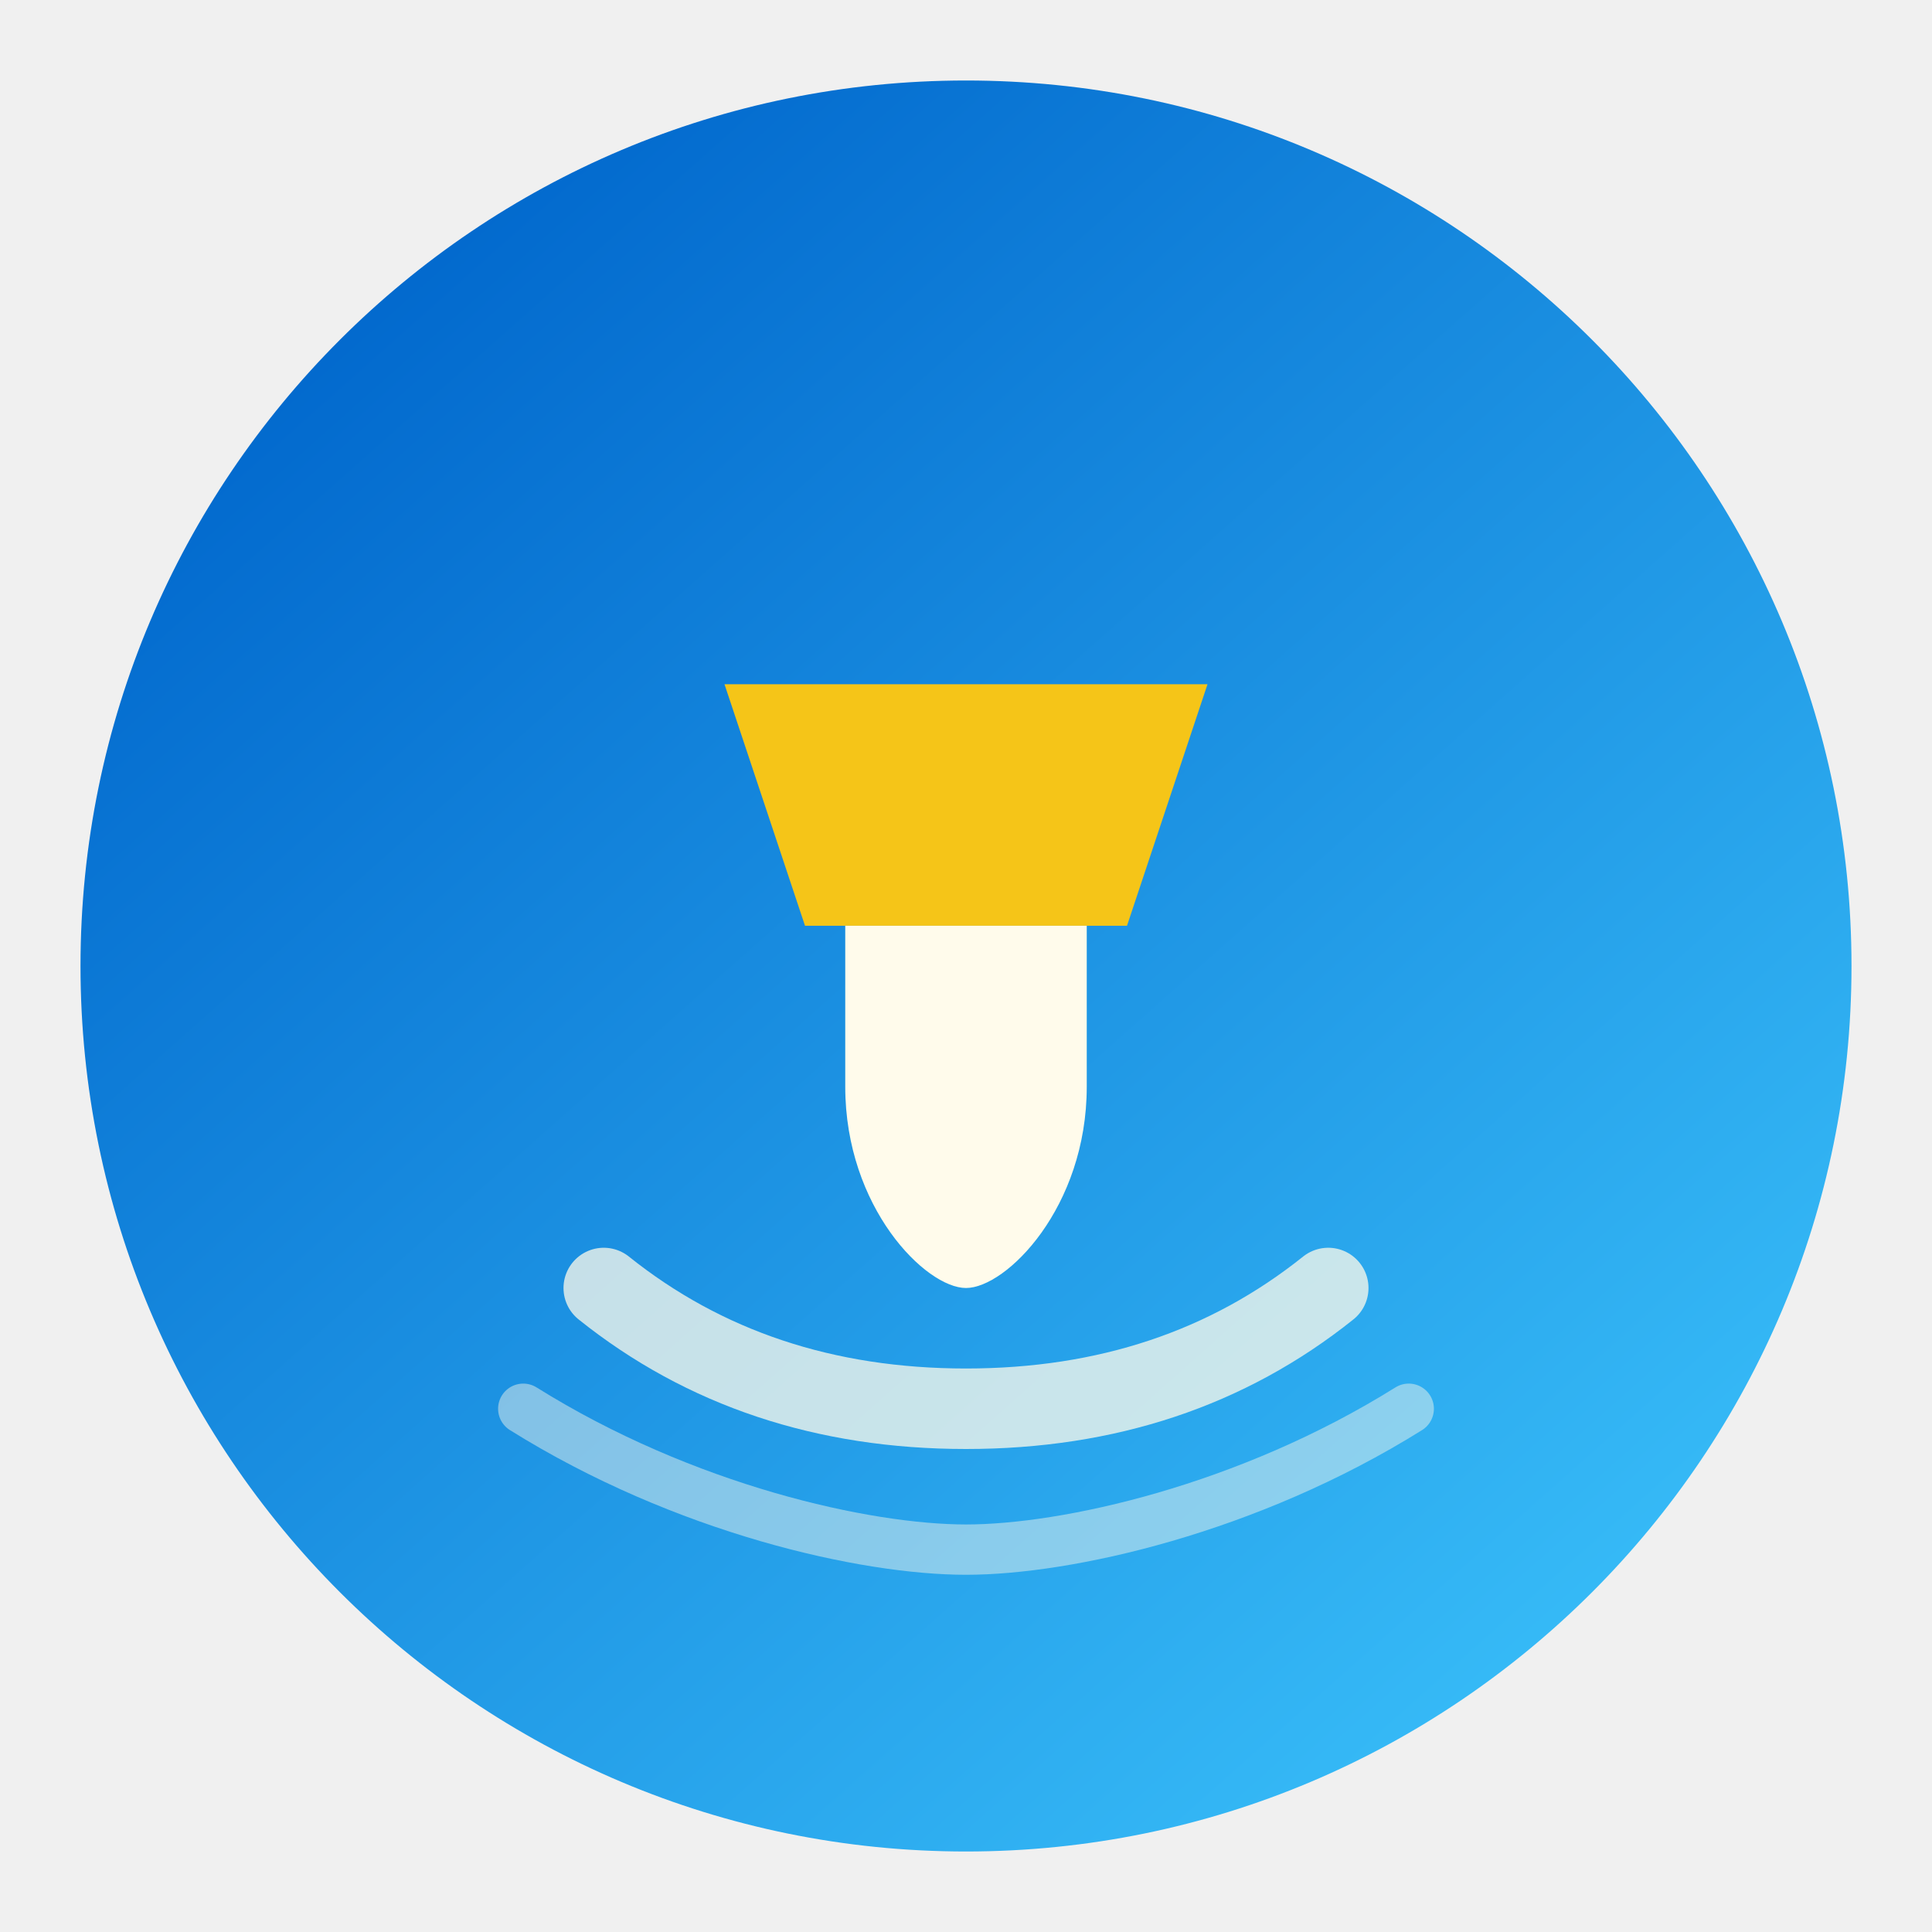
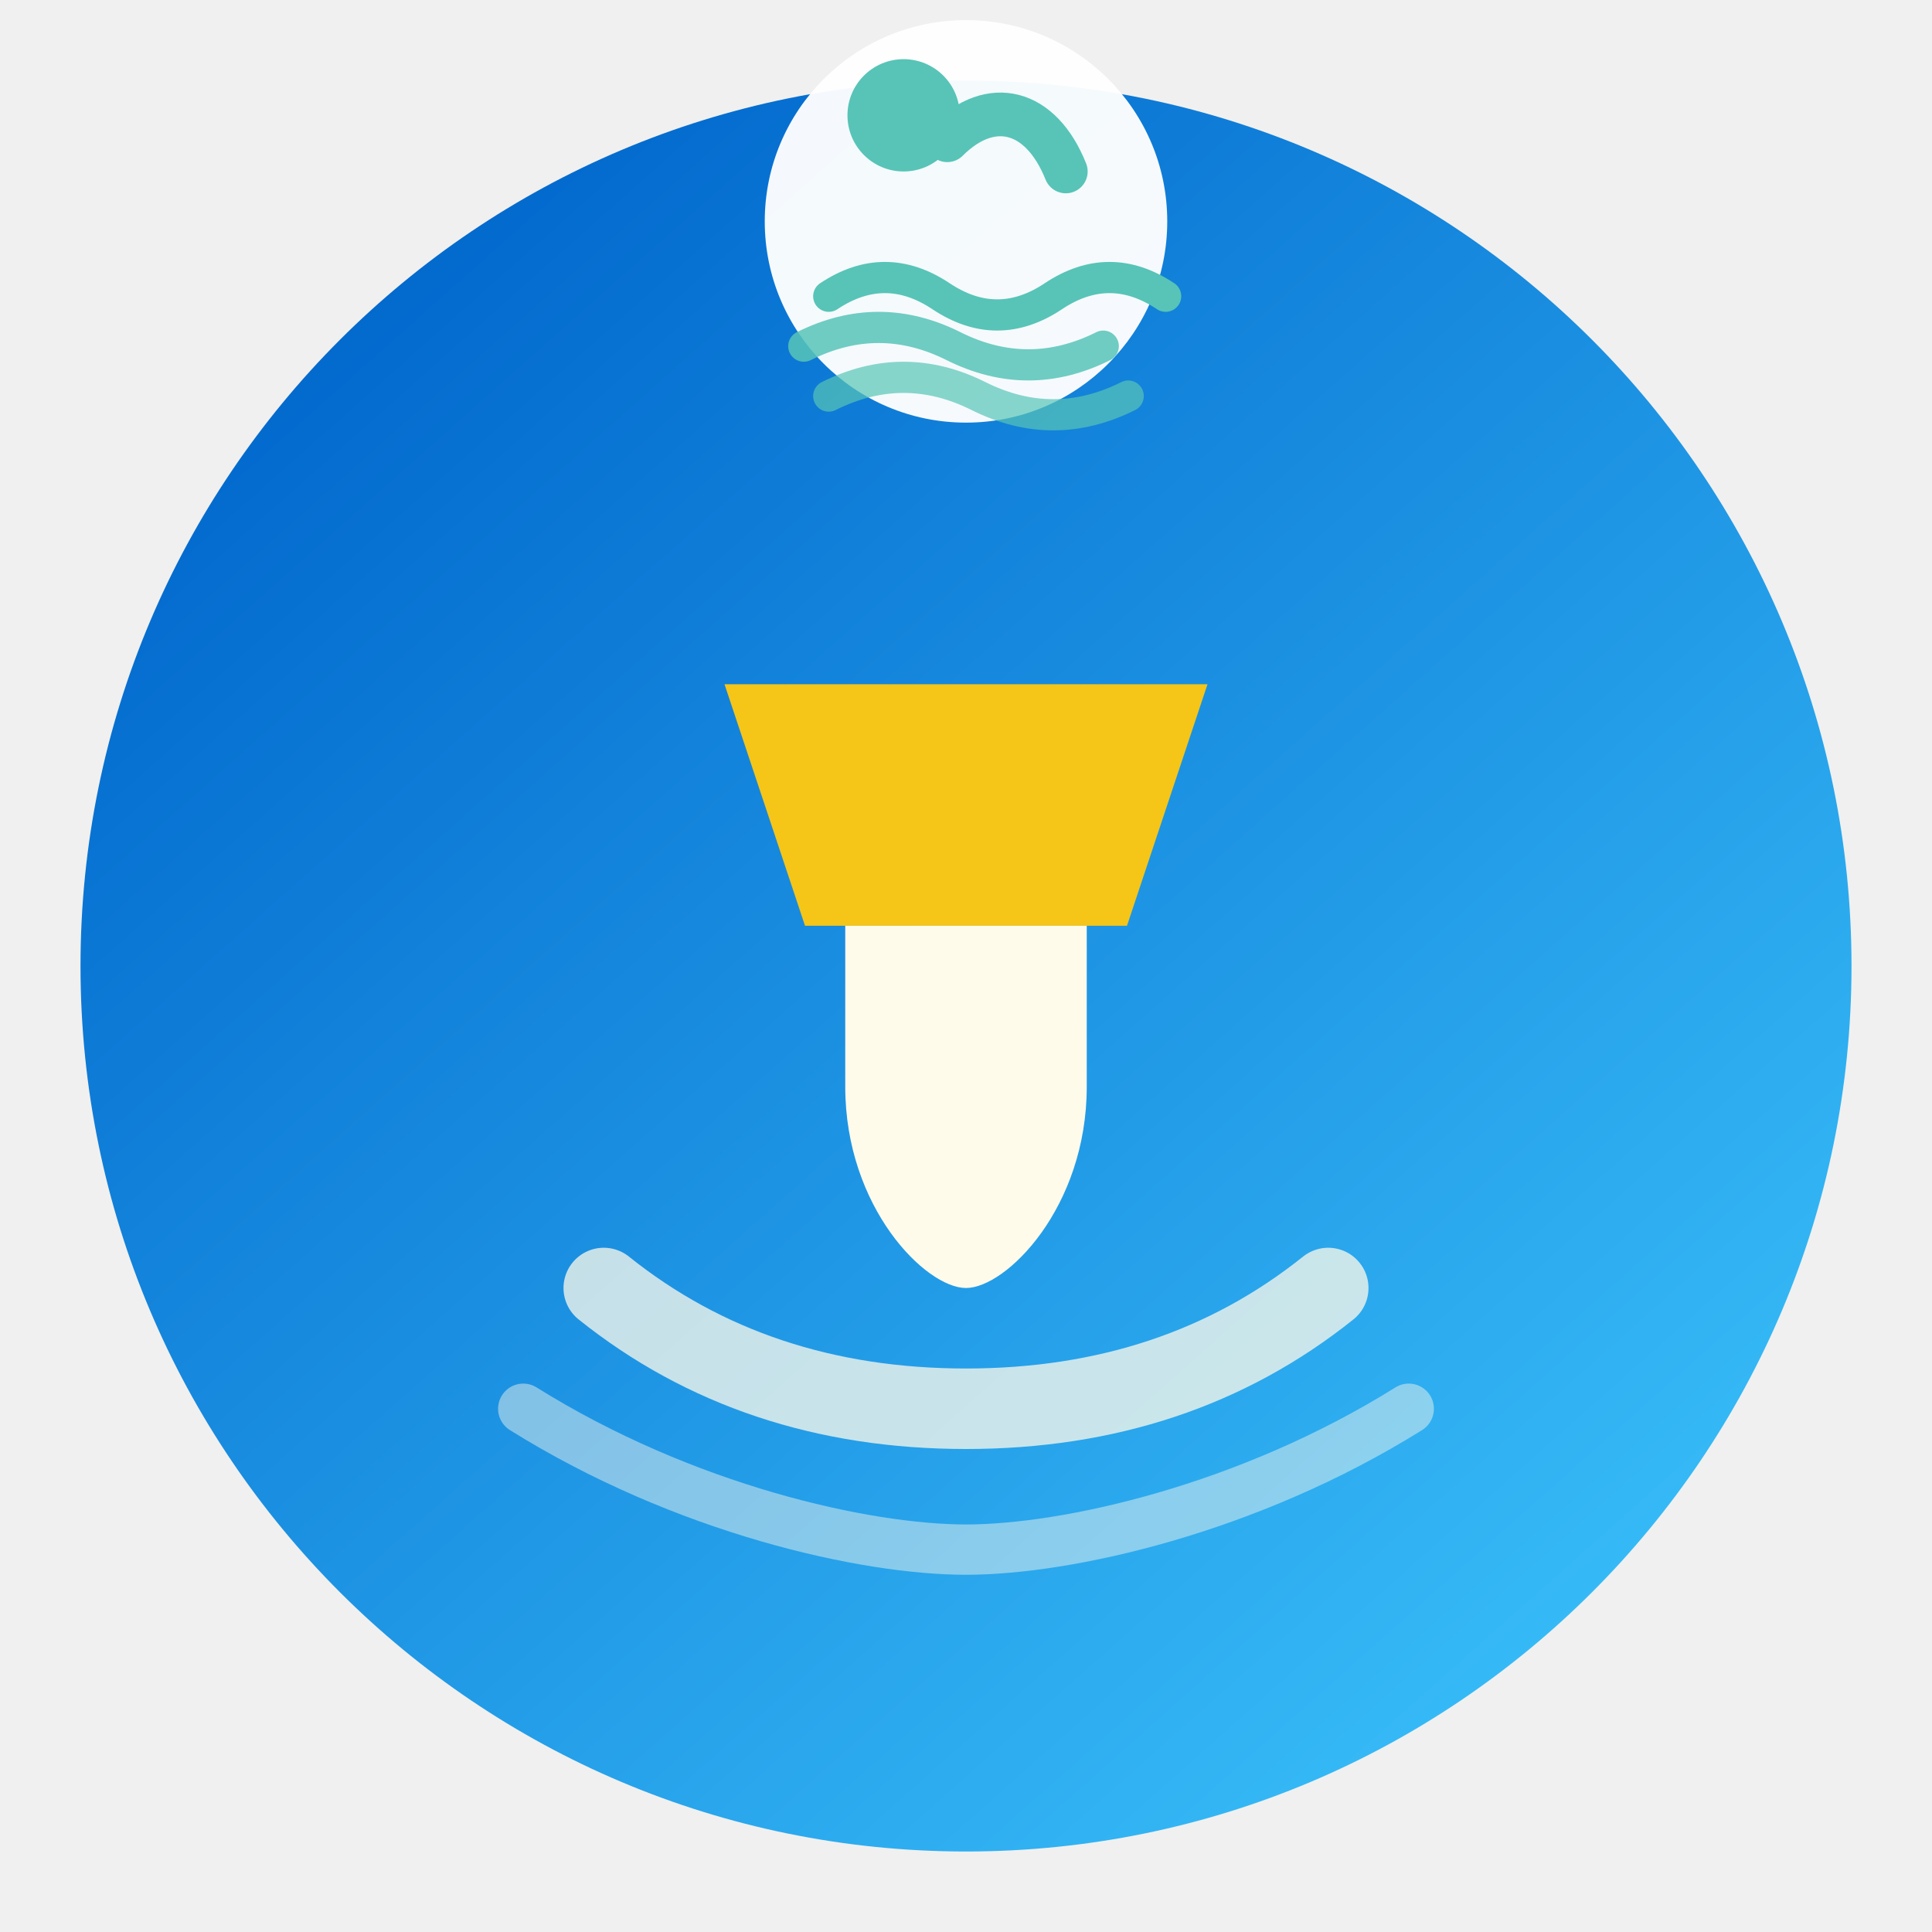
<svg xmlns="http://www.w3.org/2000/svg" viewBox="0 0 192 192" fill="none">
  <defs>
    <linearGradient id="b" x1="32" y1="24" x2="160" y2="168" gradientUnits="userSpaceOnUse">
      <stop stop-color="#0066CC" />
      <stop offset="1" stop-color="#38BDF8" />
    </linearGradient>
  </defs>
  <circle cx="96" cy="96" r="88" fill="url(#b)" />
  <path d="M72 68h48l-8 24H80l-8-24z" fill="#F5C518" />
  <path d="M84 92h24v16c0 12-8 20-12 20s-12-8-12-20V92z" fill="#FFFBEB" />
  <path d="M60 128c10 8 22 12 36 12s26-4 36-12" stroke="#FFFBEB" stroke-width="8" stroke-linecap="round" opacity="0.75" />
  <path d="M52 140c16 10 34 14 44 14s28-4 44-14" stroke="#FFFBEB" stroke-width="5" stroke-linecap="round" opacity="0.45" />
+   <circle cx="96" cy="22" r="20" fill="#FFFFFF" opacity="0.96" />
+   <g transform="translate(96 22) scale(0.62)" fill="#57C4B7">
+     <g transform="translate(-32 -34)">
+       <circle cx="22" cy="17" r="9" />
+       <path d="M29 21C36 14 44 16 48 26" stroke="#57C4B7" stroke-width="7" stroke-linecap="round" fill="none" />
+       <path d="M10 46C16 42 22 42 28 46C34 50 40 50 46 46C52 42 58 42 64 46" stroke="#57C4B7" stroke-width="5" stroke-linecap="round" fill="none" />
+       <path d="M6 54C14 50 22 50 30 54C38 58 46 58 54 54" stroke="#57C4B7" stroke-width="5" stroke-linecap="round" fill="none" opacity="0.85" />
+       <path d="M10 62C18 58 26 58 34 62C42 66 50 66 58 62" stroke="#57C4B7" stroke-width="5" stroke-linecap="round" fill="none" opacity="0.7" />
+     </g>
+   </g>
</svg>
